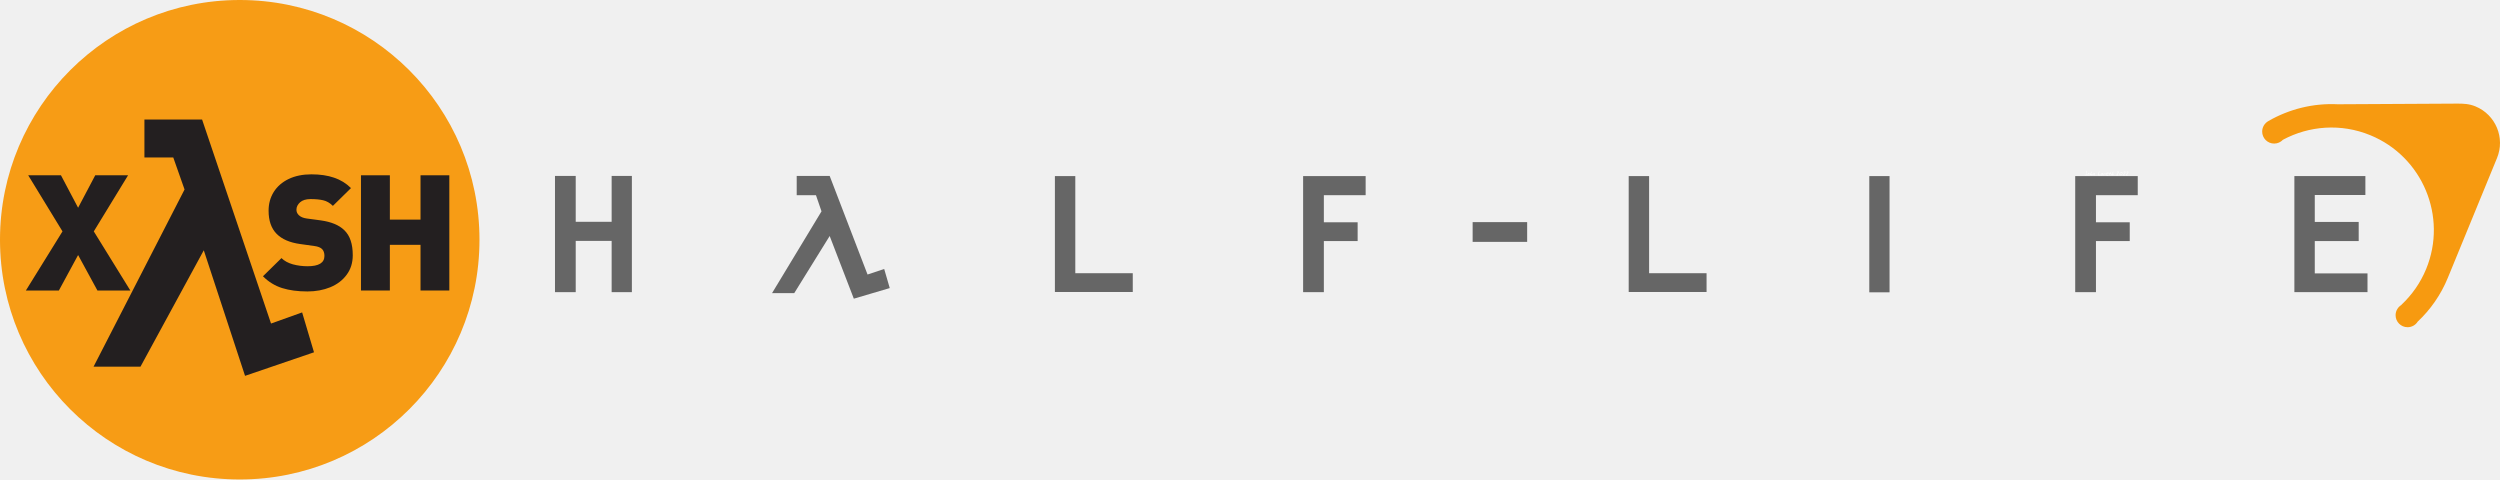
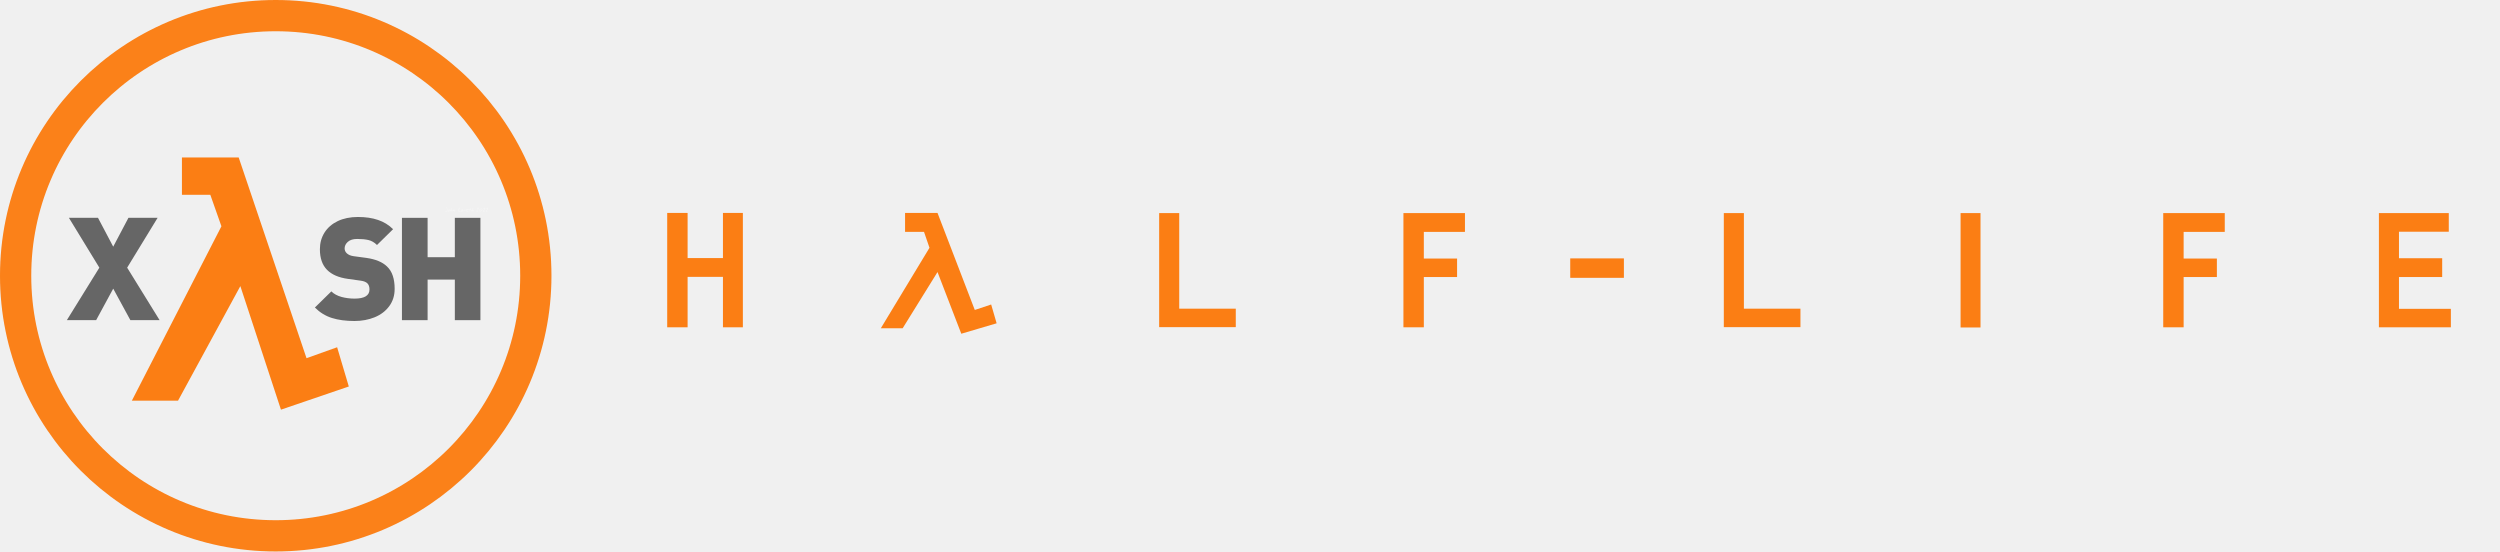
- <svg xmlns="http://www.w3.org/2000/svg" height="39.952mm" viewBox="0 0 1231.806 236.25" width="208.308mm">
-   <g transform="translate(20.7643 17.6639)">
-     <g fill="#fff" stroke-width="3.911">
+ <svg xmlns="http://www.w3.org/2000/svg" height="46.693mm" viewBox="0 0 1251.736 276.111" width="211.679mm">
+   <g transform="translate(40.69501 37.59461)">
+     <g fill="#fff" fill-opacity=".4" stroke-width="3.911" transform="translate(-824.2401 -.39924)">
      <path d="m1007.549 67.723q0 .375-.091.632-.135.382-.432.382-.197 0-.413-.091-.26-.11-.285-.269.088 0 .206.031.275.072.344.072.266 0 .401-.266.106-.213.106-.51 0-.21-.138-.598-.135-.391-.135-.544 0-.047.025-.075.028-.031.075-.031.122 0 .238.563.097.476.097.704z" />
      <path d="m1008.754 68.042q0 .319-.185.501-.185.181-.51.181-.178 0-.275-.084-.097-.084-.097-.26 0-.247.322-.498.307-.238.566-.238.119 0 .157.147.022.084.022.25zm-.191.088q0-.038-.01-.072-.01-.038-.025-.084-.05.034-.166.169-.06.069-.103.1 0-.059.012-.097.025-.053.041-.091-.138 0-.288.116-.147.116-.147.25 0 .091.1.091.191 0 .369-.094.216-.113.216-.288z" />
      <path d="m1010.043 68.17q0 .153-.116.344-.131.216-.272.216-.041 0-.069-.044-.025-.047-.025-.091 0-.056.119-.175.122-.122.122-.166 0-.028-.01-.056-.01-.028-.012-.038-.235.053-.479.269-.241.216-.366.244-.025-.069-.025-.141 0-.088.041-.185.028-.069.094-.166.11-.166.232-.375.063-.11.216-.379.156-.269.228-.382.038-.056.066-.084.041-.038.097-.05.038.013.053.047.019.034.019.081 0 .106-.138.288-.25.325-.257.338-.141.213-.141.385l.01.031q.172-.084.203-.097.128-.053.219-.053.1 0 .147.069.047.066.047.169z" />
      <path d="m1011.495 67.986q0 .213-.103.454-.113.266-.279.366-.034-.041-.06-.091-.022-.05-.022-.1 0-.053.157-.316.069-.116.063-.203v-.041q-.116.034-.401.21-.282.172-.57.35-.044 0-.081-.031-.034-.034-.034-.075 0-.066.21-.441.063-.113.225-.391.05.066.066.147.016.078.016.188 0 .047 0 .072.288-.172.451-.26.178-.097.244-.097.044 0 .081.1.041.1.041.16z" />
      <path d="m1014.215 68.593q0 .056-.05.088-.047.028-.106.028-.053 0-.135-.013-.185-.028-.238-.028-.094 0-.369.022-.156.013-.225.013-.191 0-.191-.191 0-.181.119-.519.066-.191.247-.626.163-.391.207-.551.016-.05.025-.066.025-.038.063-.038.059 0 .1.088.041.084.041.153 0 .11-.128.369-.128.257-.25.504-.135.294-.135.447 0 .078.066.11.047.022.138.022.069 0 .238-.016.169-.019.225-.019.141 0 .232.041.128.056.128.181z" />
      <path d="m1015.379 68.042q0 .319-.185.501-.185.181-.51.181-.178 0-.275-.084-.097-.084-.097-.26 0-.247.322-.498.307-.238.566-.238.119 0 .156.147.022.084.022.25zm-.191.088q0-.038-.01-.072-.01-.038-.025-.084-.05.034-.166.169-.059.069-.103.1 0-.059.013-.097.025-.053.041-.091-.138 0-.288.116-.147.116-.147.25 0 .091.1.091.191 0 .369-.094.216-.113.216-.288z" />
      <path d="m1016.696 67.976q0 .1-.053.213-.05.113-.128.188v-.044q0-.038.01-.116.01-.078.01-.116 0-.053-.016-.078-.016-.028-.066-.028-.147 0-.366.228-.238.25-.472.498-.019 0-.038-.003-.047-.013-.062-.016.01-.113.078-.25.185-.372.191-.397.025-.1.038-.147.013-.047.034-.097.025-.053.056-.094.034-.044.088-.066l.031.375q.135-.11.206-.169.138-.11.238-.11.1 0 .163.066.063.066.063.163z" />
      <path d="m1018.232 67.613q0 .131-.35.347-.338.207-.491.207-.072 0-.097-.05-.022-.05-.022-.141 0-.059 0-.084.21 0 .382-.063.172-.063.3-.207-.094-.034-.191-.034-.229 0-.485.175-.282.191-.282.407 0 .207.282.288.044.013.529.088.285.044.285.153 0 .047-.103.075-.103.031-.263.031-.401 0-.632-.122-.307-.163-.307-.523 0-.375.376-.598.319-.188.726-.188.122 0 .222.056.122.069.122.181z" />
      <path d="m1019.478 67.053q0 .069-.166.288-.166.219-.166.335 0 .059.069.119.156.138.156.169 0 .041-.028.078-.025.038-.066.038-.034 0-.097-.038-.044-.025-.169-.122-.047.091-.072.138-.088.166-.119.241-.047.144-.094.288-.081.194-.203.194v-.072q0-.222.144-.526.028-.056.156-.291-.247-.135-.544-.135 0-.116.047-.169.05-.056.166-.056.106 0 .266.038.078.019.157.038.059-.019.163-.203.253-.444.344-.51.025.041.041.081.019.041.019.078z" />
      <path d="m1020.633 68.17q0 .153-.116.344-.131.216-.272.216-.041 0-.069-.044-.025-.047-.025-.091 0-.056.119-.175.122-.122.122-.166 0-.028-.01-.056-.01-.028-.013-.038-.235.053-.479.269-.241.216-.366.244-.025-.069-.025-.141 0-.088.041-.185.028-.069.094-.166.11-.166.232-.375.062-.11.216-.379.156-.269.228-.382.038-.056.066-.084.041-.038.097-.05.038.013.053.047.019.034.019.081 0 .106-.138.288-.25.325-.257.338-.141.213-.141.385l.01.031q.172-.084.203-.097.128-.053.219-.053.1 0 .147.069.047.066.047.169z" />
      <path d="m1023.202 67.15q0 .147-.156.394-.1.156-.329.451-.228.291-.285.382.01.003.235.075.228.069.228.25-.094.016-.185.028l-.034-.003v-.025q-.05-.013-.081-.013-.06 0-.188.019-.128.019-.194.019-.085 0-.138-.031-.053-.031-.053-.113 0-.066.241-.372.451-.573.454-.579.244-.332.244-.444 0-.044-.031-.066-.028-.022-.116-.022-.059 0-.247.116-.091.056-.147.056l-.053-.009q-.019-.013-.041-.047-.022-.038-.022-.059 0-.131.253-.241.216-.094.376-.094.135 0 .207.1.062.088.062.228z" />
      <path d="m1025.082 67.713q0 .379-.41.67-.376.266-.773.266-.197 0-.313-.1-.116-.1-.116-.291 0-.426.372-.738.354-.297.792-.297.222 0 .335.131.113.131.113.36zm-.191.072q0-.144-.163-.216-.122-.053-.291-.053-.247 0-.516.241-.269.241-.269.485 0 .1.05.144.053.041.16.041.307 0 .638-.169.391-.2.391-.473z" />
      <path d="m1026.515 67.15q0 .147-.156.394-.1.156-.329.451-.228.291-.285.382.01.003.235.075.229.069.229.25-.094.016-.185.028l-.034-.003v-.025q-.05-.013-.081-.013-.06 0-.188.019-.128.019-.194.019-.084 0-.138-.031-.053-.031-.053-.113 0-.066.241-.372.451-.573.454-.579.244-.332.244-.444 0-.044-.031-.066-.028-.022-.116-.022-.059 0-.247.116-.091.056-.147.056l-.053-.009q-.019-.013-.041-.047-.022-.038-.022-.059 0-.131.253-.241.216-.094.376-.094.135 0 .206.1.063.088.063.228z" />
      <path d="m1027.955 67.15q0 .147-.156.394-.1.156-.329.451-.228.291-.285.382.01.003.235.075.229.069.229.25-.094.016-.185.028l-.034-.003v-.025q-.05-.013-.081-.013-.06 0-.188.019-.128.019-.194.019-.084 0-.138-.031-.053-.031-.053-.113 0-.066.241-.372.451-.573.454-.579.244-.332.244-.444 0-.044-.031-.066-.028-.022-.116-.022-.059 0-.247.116-.091.056-.147.056l-.053-.009q-.019-.013-.041-.047-.022-.038-.022-.059 0-.131.253-.241.216-.094.376-.094.135 0 .206.1.063.088.063.228z" />
    </g>
-     <path d="m2017.284-687.184c-11.149-4.572-21.451-5.107-33.974-4.949l-212.226 1.164c-43.795-2.227-86.966 8.499-124.281 29.981l.038.044c-6.674 3.638-11.216 10.73-11.216 18.863 0 11.854 9.62 21.466 21.466 21.466 6.183 0 11.734-2.629 15.655-6.807 46.66-25.008 103.69-29.817 156.362-8.186 93.557 38.404 138.427 145.776 100.015 239.327-10.303 25.088-25.602 46.636-44.232 64.065l.164.231c-6.376 3.719-10.681 10.623-10.681 18.543 0 11.853 9.626 21.459 21.481 21.459 7.622 0 14.317-4 18.126-10.021 22.699-21.341 41.308-47.721 53.897-78.377.868-2.093 87.82-213.889 88.042-214.454 14.845-36.147-2.487-77.508-38.636-92.347z" fill="#f79a10" stroke-width=".961" transform="matrix(.2753265 0 0 .2753265 643.5293 223.9519)" />
-     <g fill="#666" stroke-width=".183" transform="matrix(.1927285 0 0 -.1927285 252.6903 129.5019)">
-       <path d="m196.563 313.832v-297.141h-51.743v131.051h-91.82v-131.051h-53v297.141h53v-117.273h91.82v117.273z" />
-       <path d="m764.008-.008-61.762 160.258-90.562-146.059h-56.75l126.445 209.09-14.18 41.301h-49.25v49.25h84.297l96.832-252.07 42.555 14.199 14.199-48.852z" />
-       <path d="m1330.22 65.102h146.91v-47.992h-199.07v296.313h47.99 4.17z" />
-       <path d="m2068.32 313.422h4.18v-48.84h-106.85v-69.262h86.38v-48.011h-86.38v-130.618h-53v296.731z" />
-       <path d="m2485.41 195.73v-50.5h-139.39v50.5z" />
-       <path d="m2797.16 65.102h146.92v-47.992h-199.08v296.313h47.98 4.18z" />
-       <path d="m3407.29 313.422h4.59v-297.16h-51.77v297.16z" />
-       <path d="m4042.23 313.422h4.18v-48.84h-106.84v-69.262h86.37v-48.011h-86.37v-130.618h-53.01v296.731z" />
-       <path d="m4633.82 64.68v-47.988h-186.97v296.731h177.37 4.18v-48.41h-129.38v-68.852h112.26v-48.851h-112.26v-82.629z" />
+     <g fill="#fb7e14" stroke-width=".183" transform="matrix(.1927285 0 0 -.1927285 -936.8405 440.1985)">
+       <path d="m6579.686 1925.927v-297.141h-51.743v131.051h-91.82v-131.051h-53v297.141h53v-117.273h91.82v117.273z" />
+       <path d="m7147.131 1612.087-61.762 160.258-90.562-146.059h-56.75l126.445 209.09-14.18 41.301h-49.25v49.25h84.297l96.832-252.07 42.555 14.199 14.199-48.852z" />
+       <path d="m7713.343 1677.196h146.91v-47.992h-199.07v296.313h47.99 4.17z" />
+       <path d="m8451.443 1925.517h4.18v-48.84h-106.85v-69.262h86.38v-48.011h-86.38v-130.618h-53v296.731z" />
+       <path d="m8868.533 1807.825v-50.5h-139.39v50.5z" />
+       <path d="m9180.283 1677.196h146.92v-47.992h-199.08v296.313h47.98 4.18z" />
+       <path d="m9790.413 1925.517h4.59v-297.16h-51.77v297.16z" />
+       <path d="m10425.353 1925.517h4.18v-48.84h-106.84v-69.262h86.37v-48.011h-86.37v-130.618h-53.01v296.731z" />
+       <path d="m11016.943 1676.774v-47.988h-186.97v296.731h177.37 4.18v-48.41h-129.38v-68.852h112.26v-48.851h-112.26v-82.629z" />
    </g>
    <g>
-       <circle cx="97.361" cy="100.461" fill="#f79a10" opacity=".98" r="118.125" />
-       <g fill="#231f20">
-         <path d="m128.102 136.269 5.847 19.65-33.974 11.601-20.33-61.86-31.198 57.351h-23.117l44.84-87.305-5.563-15.782h-14.211v-18.694h28.41l33.972 100.519z" />
-         <path d="m43.061 126.614h-16.071l-9.43-17.642-9.391 17.642h-16.11l17.878-29.391-16.739-27.898h15.992l8.369 16.149 8.369-16.149h16.031l-16.739 27.898z" stroke-width=".661" transform="scale(1.009091 .9909911)" />
-         <path d="m151.67 109.09q0 5.619-2.986 9.705-2.947 4.086-8.016 6.208-5.029 2.083-11.12 2.083-7.112 0-12.377-1.69-5.265-1.69-9.352-5.855l9.037-9.037q2.122 2.122 5.58 3.104 3.458.943 7.191.943 8.212 0 8.212-5.147 0-2.2-1.139-3.379-1.139-1.179-3.772-1.532l-6.915-.982q-7.623-1.061-11.513-5.069-3.929-4.047-3.929-11.513 0-5.226 2.515-9.312 2.554-4.126 7.269-6.444 4.754-2.318 11.12-2.318 6.326 0 11.041 1.65 4.754 1.611 8.291 5.187l-8.841 8.841q-2.2-2.2-4.754-2.79-2.554-.589-6.13-.589-3.379 0-5.147 1.611-1.768 1.611-1.768 3.693 0 1.532 1.139 2.672 1.336 1.336 3.929 1.69l6.915.943q7.544 1.1 11.277 4.754 2.24 2.161 3.222 5.265 1.022 3.065 1.022 7.308z" stroke-width=".661" transform="scale(1.009091 .9909911)" />
-         <path d="m198.822 126.614h-14.067v-22.711h-14.97v22.711h-14.106v-57.288h14.106v22.043h14.97v-22.043h14.067z" stroke-width=".661" transform="scale(1.009091 .9909911)" />
+       <circle cx="97.361" cy="100.461" r="130.233" style="opacity:.98;fill:none;stroke:#fb7e14;stroke-width:15.646;stroke-linecap:round;stroke-linejoin:round" />
+       <path d="m128.102 136.269 5.847 19.65-33.974 11.601-20.33-61.86-31.198 57.351h-23.117l44.84-87.305-5.563-15.782h-14.211v-18.694h28.41l33.972 100.519z" fill="#fb7e14" />
+       <g fill="#666" stroke-width=".733">
+         <path d="m43.061 126.614h-16.071l-9.43-17.642-9.391 17.642h-16.11l17.878-29.391-16.739-27.898h15.992l8.369 16.149 8.369-16.149h16.031l-16.739 27.898z" transform="matrix(.9107044 0 0 .8943695 .002602 9.466017)" />
+         <path d="m151.67 109.09q0 5.619-2.986 9.705-2.947 4.086-8.016 6.208-5.029 2.083-11.12 2.083-7.112 0-12.377-1.69-5.265-1.69-9.352-5.855l9.037-9.037q2.122 2.122 5.58 3.104 3.458.943 7.191.943 8.212 0 8.212-5.147 0-2.2-1.139-3.379-1.139-1.179-3.772-1.532l-6.915-.982q-7.623-1.061-11.513-5.069-3.929-4.047-3.929-11.513 0-5.226 2.515-9.312 2.554-4.126 7.269-6.444 4.754-2.318 11.12-2.318 6.326 0 11.041 1.65 4.754 1.611 8.291 5.187l-8.841 8.841q-2.2-2.2-4.754-2.79-2.554-.589-6.13-.589-3.379 0-5.147 1.611-1.768 1.611-1.768 3.693 0 1.532 1.139 2.672 1.336 1.336 3.929 1.69l6.915.943q7.544 1.1 11.277 4.754 2.24 2.161 3.222 5.265 1.022 3.065 1.022 7.308z" transform="matrix(.9107044 0 0 .8943695 18.77756 9.466017)" />
+         <path d="m198.822 126.614h-14.067v-22.711h-14.97v22.711h-14.106v-57.288h14.106v22.043h14.97v-22.043h14.067z" transform="matrix(.9107044 0 0 .8943695 18.77756 9.466017)" />
      </g>
    </g>
  </g>
</svg>
